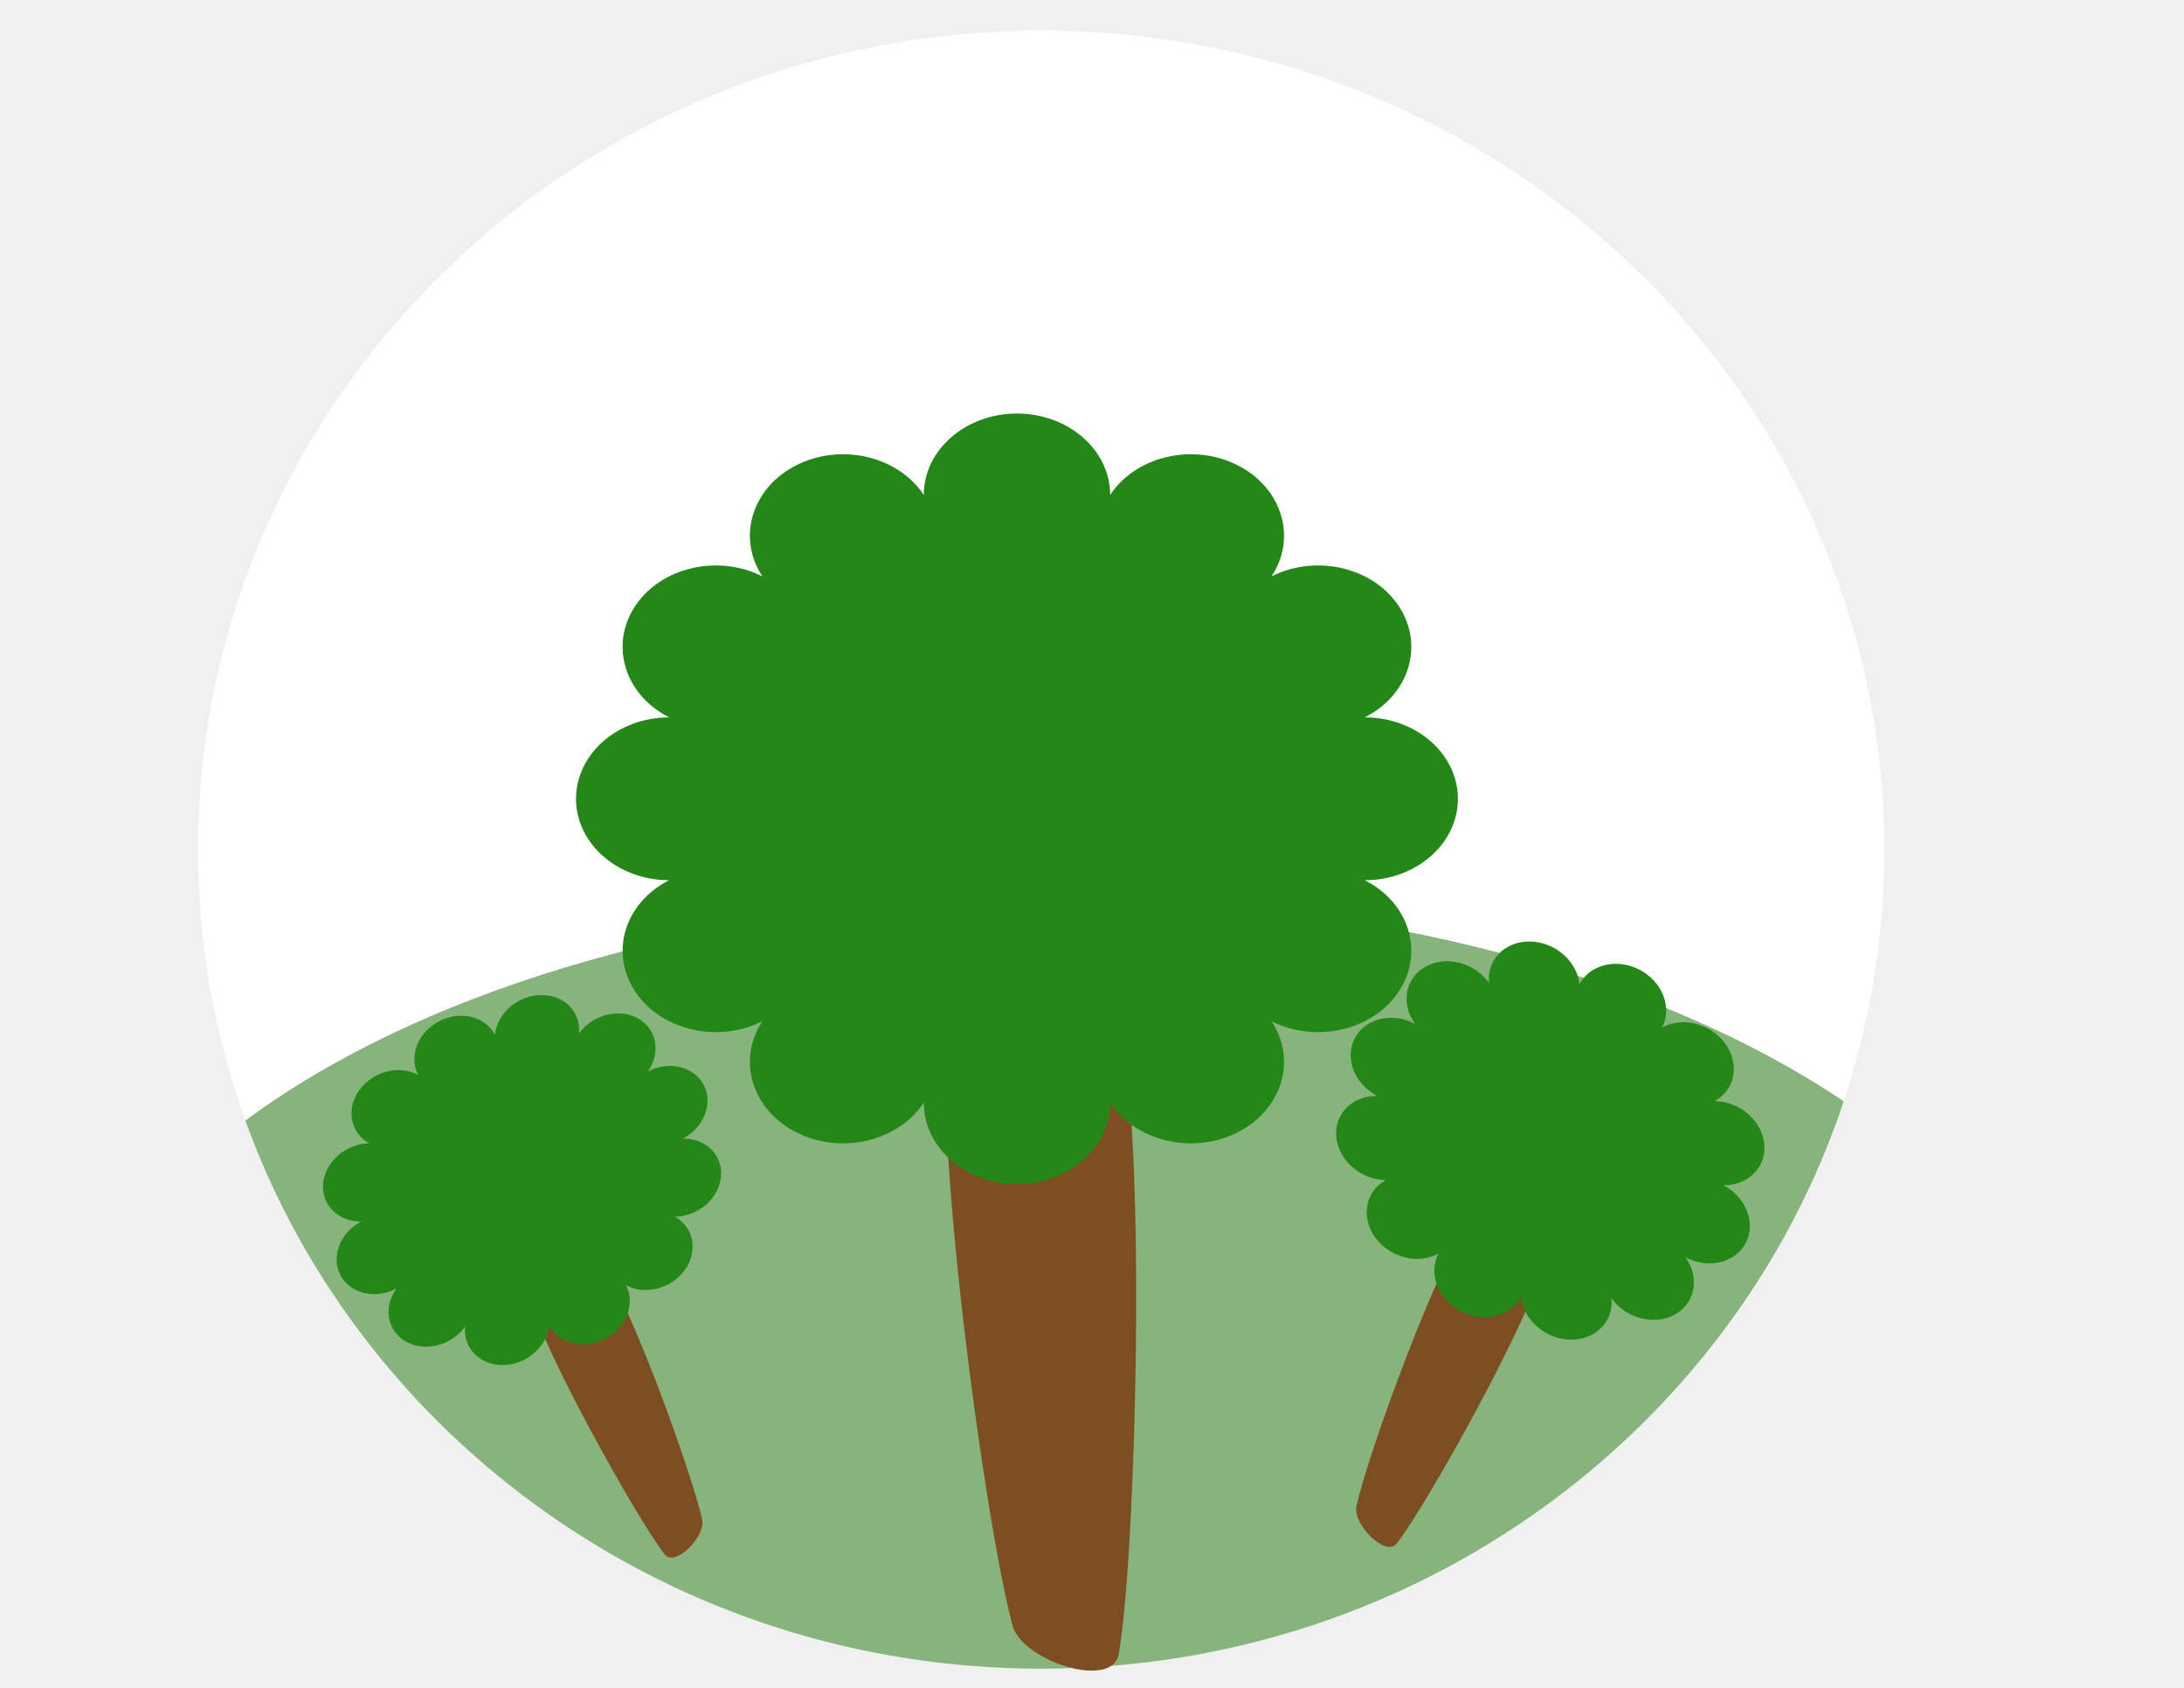
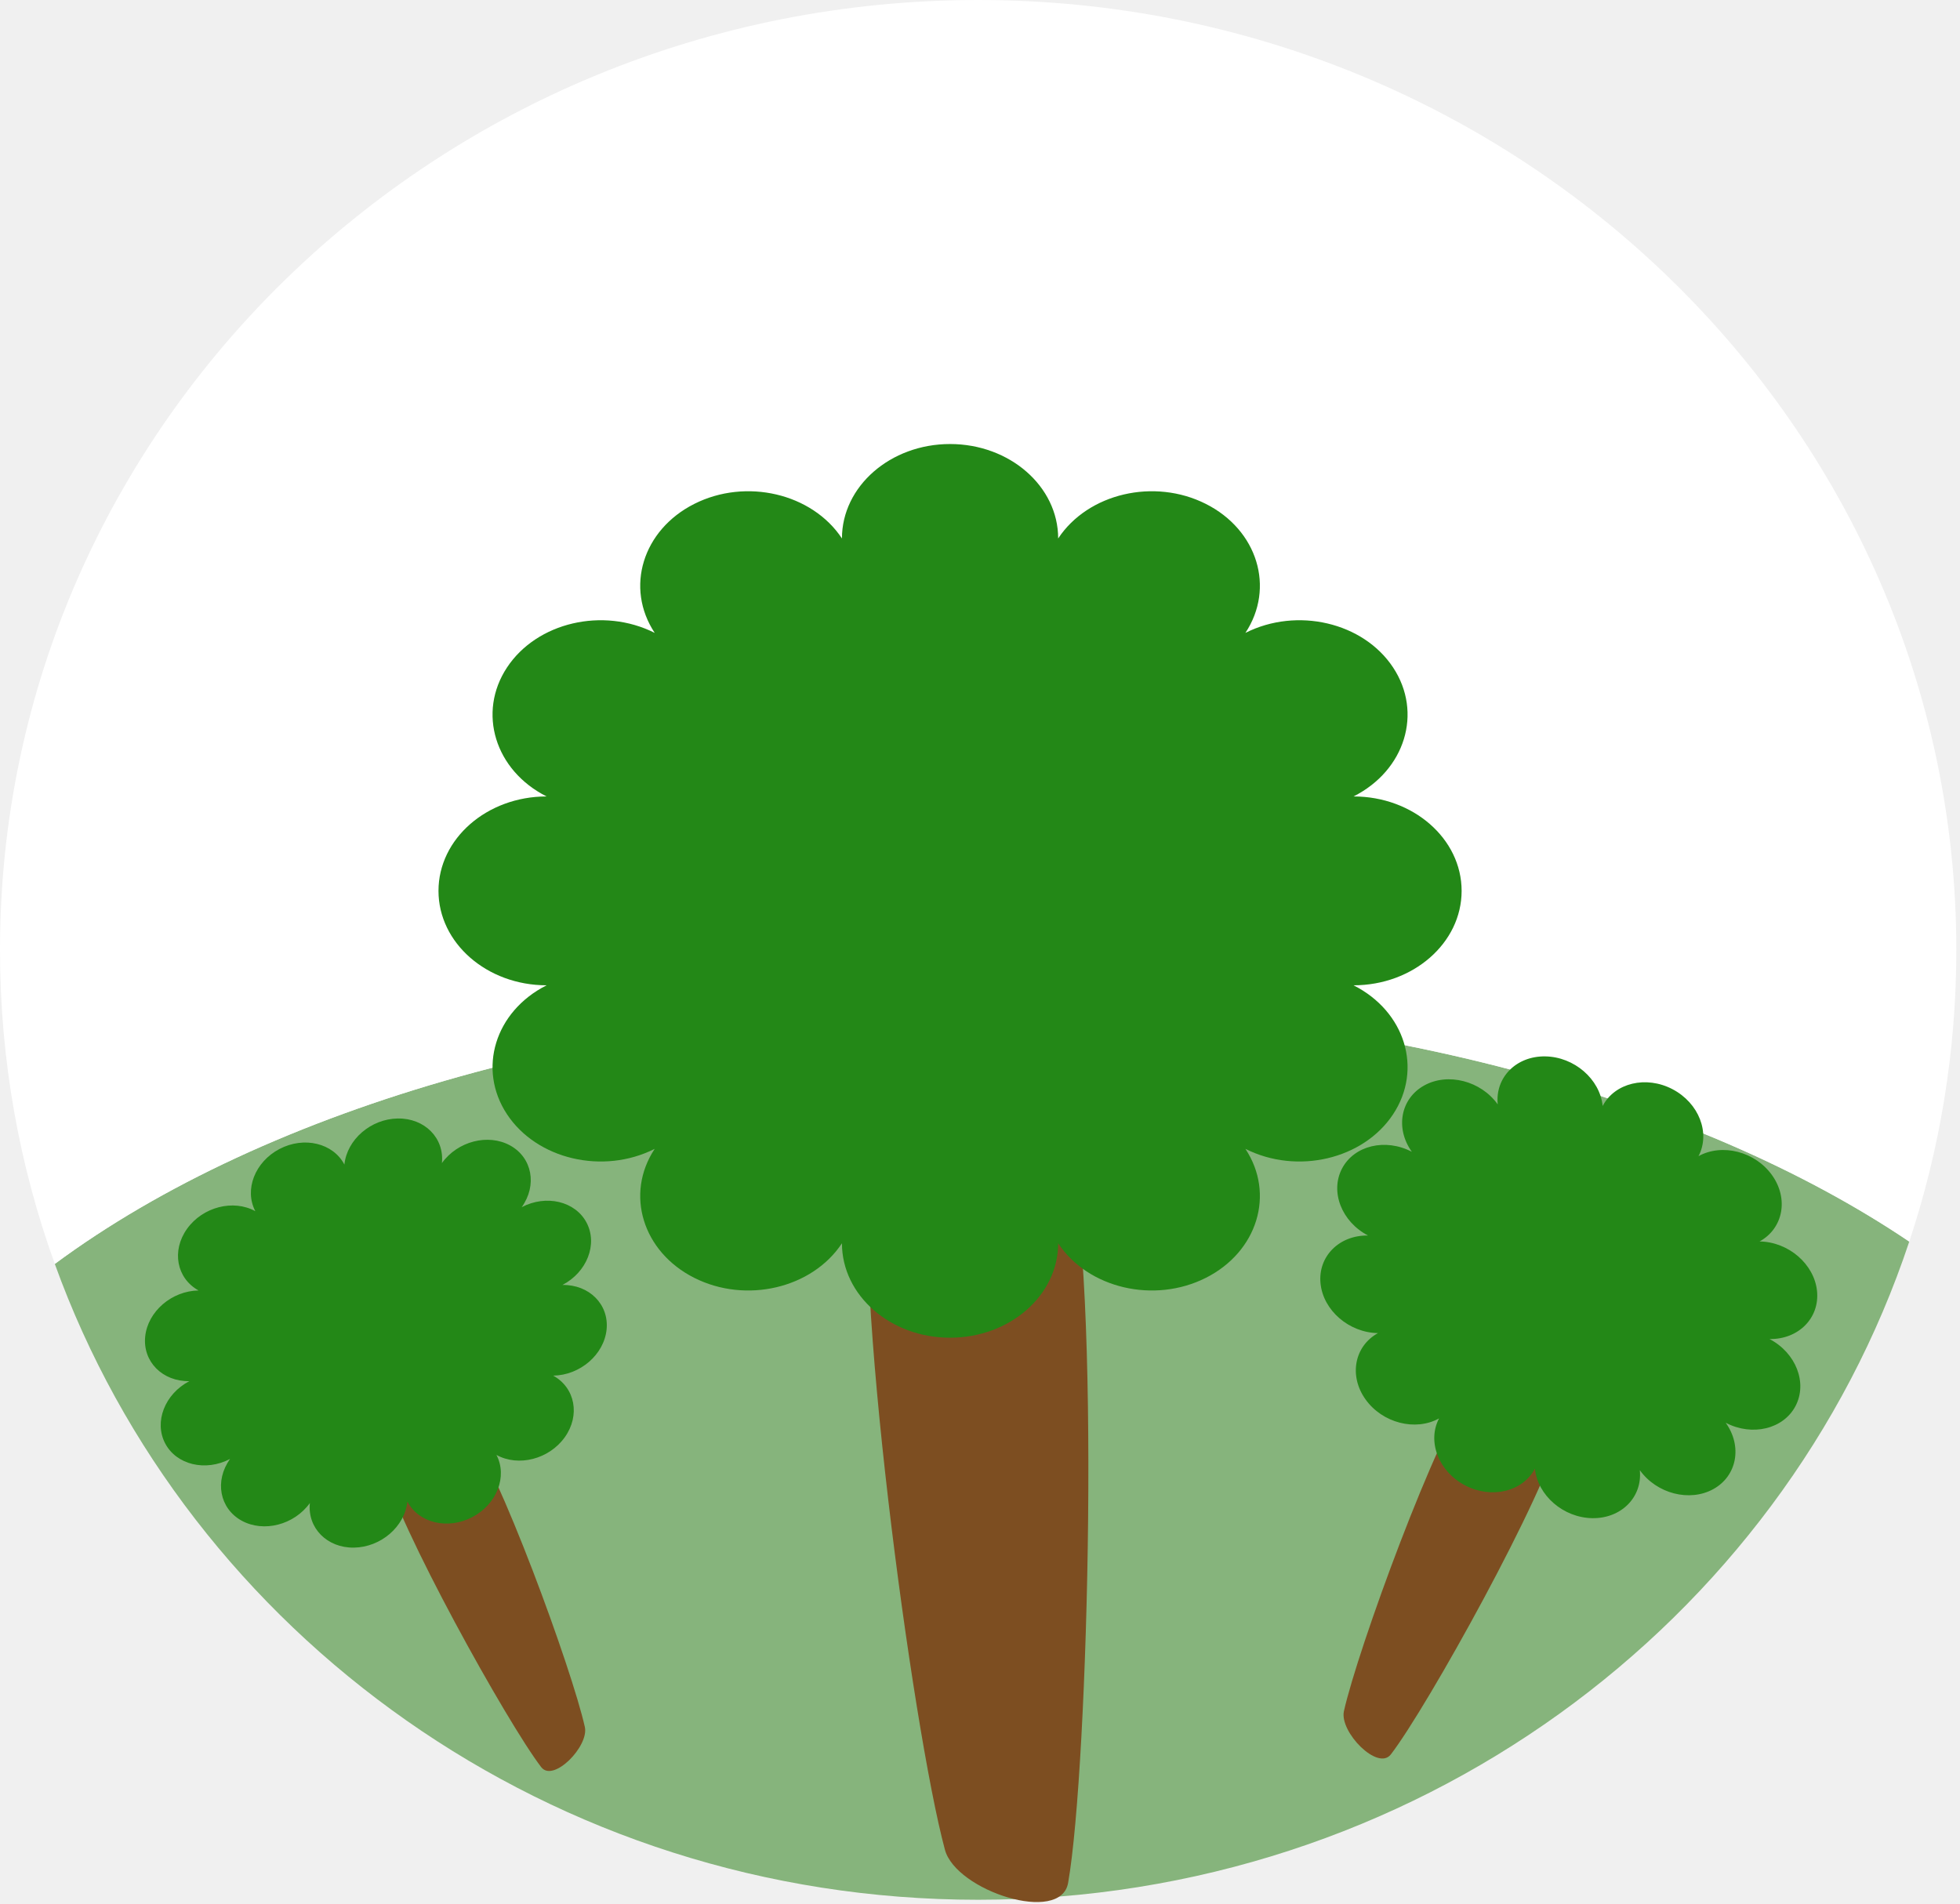
- <svg xmlns="http://www.w3.org/2000/svg" width="100%" height="100%" viewBox="0 0 3300 2550" version="1.1" xml:space="preserve" style="fill-rule:evenodd;clip-rule:evenodd;stroke-linejoin:round;stroke-miterlimit:2;">
-   <g transform="matrix(1.61545,0,0,1.61545,-474.11,-1271.48)">
-     <g transform="matrix(1,0,0,1,36.2571,-36.2571)">
-       <path d="M486.686,1871.19C594.43,2169.64 887.203,2383.9 1231.09,2383.9C1581.86,2383.9 1879.44,2160.99 1981.74,1853.18C1810.29,1737.56 1544.77,1663.29 1246.96,1663.29C933.954,1663.29 656.634,1745.32 486.686,1871.19Z" style="fill:rgb(134,180,124);" />
-     </g>
-     <path d="M522.943,1834.93C494.323,1755.65 478.758,1670.44 478.758,1581.72C478.758,1158.99 832.115,815.785 1267.35,815.785C1702.59,815.785 2055.94,1158.99 2055.94,1581.72C2055.94,1663.76 2042.63,1742.8 2018,1816.93C1846.54,1701.3 1581.03,1627.04 1283.21,1627.04C970.211,1627.04 692.891,1709.07 522.943,1834.93Z" style="fill:white;" />
-     <g>
-       <g transform="matrix(1,0,0,1,31.725,0)">
-         <path d="M1308.14,1744.87C1334.58,1843.07 1324.69,2240.31 1308.14,2334.05C1302.18,2367.81 1217.75,2340.42 1208.83,2307.31C1182.39,2209.12 1132.96,1838.61 1149.52,1744.87C1158.71,1692.8 1294.39,1693.82 1308.14,1744.87Z" style="fill:rgb(125,78,33);" />
+ <svg xmlns="http://www.w3.org/2000/svg" width="526px" height="511px" version="1.1" xml:space="preserve" style="fill-rule:evenodd;clip-rule:evenodd;stroke-linejoin:round;stroke-miterlimit:2;">
+   <g transform="matrix(1,0,0,1,-61.674,-9.55633)">
+     <g transform="matrix(0.332881,0,0,0.332881,-97.6954,-262.003)">
+       <g transform="matrix(1,0,0,1,36.2571,-36.2571)">
+         <path d="M486.686,1871.19C594.43,2169.64 887.203,2383.9 1231.09,2383.9C1581.86,2383.9 1879.44,2160.99 1981.74,1853.18C1810.29,1737.56 1544.77,1663.29 1246.96,1663.29C933.954,1663.29 656.634,1745.32 486.686,1871.19Z" style="fill:rgb(134,180,124);" />
      </g>
-       <path d="M1157.53,1249.96C1157.53,1207.94 1196.59,1173.82 1244.69,1173.82C1292.79,1173.82 1331.85,1207.94 1331.85,1249.96C1355.9,1213.57 1409.24,1201.08 1450.9,1222.1C1492.56,1243.11 1506.85,1289.71 1482.8,1326.11C1524.46,1305.09 1577.81,1317.58 1601.86,1353.98C1625.91,1390.37 1611.62,1436.98 1569.96,1457.99C1618.06,1457.99 1657.11,1492.11 1657.11,1534.13C1657.11,1576.15 1618.06,1610.27 1569.96,1610.27C1611.62,1631.28 1625.91,1677.89 1601.86,1714.28C1577.81,1750.67 1524.46,1763.16 1482.8,1742.15C1506.85,1778.54 1492.56,1825.15 1450.9,1846.16C1409.24,1867.17 1355.9,1854.68 1331.85,1818.29C1331.85,1860.32 1292.79,1894.43 1244.69,1894.43C1196.59,1894.43 1157.53,1860.32 1157.53,1818.29C1133.48,1854.68 1080.13,1867.17 1038.48,1846.16C996.819,1825.15 982.525,1778.54 1006.58,1742.15C964.918,1763.16 911.571,1750.67 887.52,1714.28C863.468,1677.89 877.763,1631.28 919.421,1610.27C871.318,1610.27 832.265,1576.15 832.265,1534.13C832.265,1492.11 871.318,1457.99 919.421,1457.99C877.763,1436.98 863.468,1390.37 887.52,1353.98C911.571,1317.58 964.918,1305.09 1006.58,1326.11C982.525,1289.71 996.819,1243.11 1038.48,1222.1C1080.13,1201.08 1133.48,1213.57 1157.53,1249.96Z" style="fill:rgb(35,136,23);" />
-     </g>
-     <g transform="matrix(0.443279,0.232081,-0.232081,0.443279,1547.8,884.851)">
-       <g transform="matrix(1,0,0,1,31.725,0)">
-         <path d="M1308.14,1744.87C1334.58,1843.07 1324.69,2240.31 1308.14,2334.05C1302.18,2367.81 1217.75,2340.42 1208.83,2307.31C1182.39,2209.12 1132.96,1838.61 1149.52,1744.87C1158.71,1692.8 1294.39,1693.82 1308.14,1744.87Z" style="fill:rgb(125,78,33);" />
+       <path d="M522.943,1834.93C494.323,1755.65 478.758,1670.44 478.758,1581.72C478.758,1158.99 832.115,815.785 1267.35,815.785C1702.59,815.785 2055.94,1158.99 2055.94,1581.72C2055.94,1663.76 2042.63,1742.8 2018,1816.93C1846.54,1701.3 1581.03,1627.04 1283.21,1627.04C970.211,1627.04 692.891,1709.07 522.943,1834.93Z" style="fill:white;" />
+       <g>
+         <g transform="matrix(1,0,0,1,31.725,0)">
+           <path d="M1308.14,1744.87C1334.58,1843.07 1324.69,2240.31 1308.14,2334.05C1302.18,2367.81 1217.75,2340.42 1208.83,2307.31C1182.39,2209.12 1132.96,1838.61 1149.52,1744.87C1158.71,1692.8 1294.39,1693.82 1308.14,1744.87Z" style="fill:rgb(125,78,33);" />
+         </g>
+         <path d="M1157.53,1249.96C1157.53,1207.94 1196.59,1173.82 1244.69,1173.82C1292.79,1173.82 1331.85,1207.94 1331.85,1249.96C1355.9,1213.57 1409.24,1201.08 1450.9,1222.1C1492.56,1243.11 1506.85,1289.71 1482.8,1326.11C1524.46,1305.09 1577.81,1317.58 1601.86,1353.98C1625.91,1390.37 1611.62,1436.98 1569.96,1457.99C1618.06,1457.99 1657.11,1492.11 1657.11,1534.13C1657.11,1576.15 1618.06,1610.27 1569.96,1610.27C1611.62,1631.28 1625.91,1677.89 1601.86,1714.28C1577.81,1750.67 1524.46,1763.16 1482.8,1742.15C1506.85,1778.54 1492.56,1825.15 1450.9,1846.16C1409.24,1867.17 1355.9,1854.68 1331.85,1818.29C1331.85,1860.32 1292.79,1894.43 1244.69,1894.43C1196.59,1894.43 1157.53,1860.32 1157.53,1818.29C1133.48,1854.68 1080.13,1867.17 1038.48,1846.16C996.819,1825.15 982.525,1778.54 1006.58,1742.15C964.918,1763.16 911.571,1750.67 887.52,1714.28C863.468,1677.89 877.763,1631.28 919.421,1610.27C871.318,1610.27 832.265,1576.15 832.265,1534.13C832.265,1492.11 871.318,1457.99 919.421,1457.99C877.763,1436.98 863.468,1390.37 887.52,1353.98C911.571,1317.58 964.918,1305.09 1006.58,1326.11C982.525,1289.71 996.819,1243.11 1038.48,1222.1C1080.13,1201.08 1133.48,1213.57 1157.53,1249.96Z" style="fill:rgb(35,136,23);" />
      </g>
-       <path d="M1157.53,1249.96C1157.53,1207.94 1196.59,1173.82 1244.69,1173.82C1292.79,1173.82 1331.85,1207.94 1331.85,1249.96C1355.9,1213.57 1409.24,1201.08 1450.9,1222.1C1492.56,1243.11 1506.85,1289.71 1482.8,1326.11C1524.46,1305.09 1577.81,1317.58 1601.86,1353.98C1625.91,1390.37 1611.62,1436.98 1569.96,1457.99C1618.06,1457.99 1657.11,1492.11 1657.11,1534.13C1657.11,1576.15 1618.06,1610.27 1569.96,1610.27C1611.62,1631.28 1625.91,1677.89 1601.86,1714.28C1577.81,1750.67 1524.46,1763.16 1482.8,1742.15C1506.85,1778.54 1492.56,1825.15 1450.9,1846.16C1409.24,1867.17 1355.9,1854.68 1331.85,1818.29C1331.85,1860.32 1292.79,1894.43 1244.69,1894.43C1196.59,1894.43 1157.53,1860.32 1157.53,1818.29C1133.48,1854.68 1080.13,1867.17 1038.48,1846.16C996.819,1825.15 982.525,1778.54 1006.58,1742.15C964.918,1763.16 911.571,1750.67 887.52,1714.28C863.468,1677.89 877.763,1631.28 919.421,1610.27C871.318,1610.27 832.265,1576.15 832.265,1534.13C832.265,1492.11 871.318,1457.99 919.421,1457.99C877.763,1436.98 863.468,1390.37 887.52,1353.98C911.571,1317.58 964.918,1305.09 1006.58,1326.11C982.525,1289.71 996.819,1243.11 1038.48,1222.1C1080.13,1201.08 1133.48,1213.57 1157.53,1249.96Z" style="fill:rgb(35,136,23);" />
-     </g>
-     <g transform="matrix(-0.411943,0.215675,0.215675,0.411943,963.665,990.258)">
-       <g transform="matrix(1,0,0,1,31.725,0)">
-         <path d="M1308.14,1744.87C1334.58,1843.07 1324.69,2240.31 1308.14,2334.05C1302.18,2367.81 1217.75,2340.42 1208.83,2307.31C1182.39,2209.12 1132.96,1838.61 1149.52,1744.87C1158.71,1692.8 1294.39,1693.82 1308.14,1744.87Z" style="fill:rgb(125,78,33);" />
+       <g transform="matrix(0.443279,0.232081,-0.232081,0.443279,1547.8,884.851)">
+         <g transform="matrix(1,0,0,1,31.725,0)">
+           <path d="M1308.14,1744.87C1334.58,1843.07 1324.69,2240.31 1308.14,2334.05C1302.18,2367.81 1217.75,2340.42 1208.83,2307.31C1182.39,2209.12 1132.96,1838.61 1149.52,1744.87C1158.71,1692.8 1294.39,1693.82 1308.14,1744.87Z" style="fill:rgb(125,78,33);" />
+         </g>
+         <path d="M1157.53,1249.96C1157.53,1207.94 1196.59,1173.82 1244.69,1173.82C1292.79,1173.82 1331.85,1207.94 1331.85,1249.96C1355.9,1213.57 1409.24,1201.08 1450.9,1222.1C1492.56,1243.11 1506.85,1289.71 1482.8,1326.11C1524.46,1305.09 1577.81,1317.58 1601.86,1353.98C1625.91,1390.37 1611.62,1436.98 1569.96,1457.99C1618.06,1457.99 1657.11,1492.11 1657.11,1534.13C1657.11,1576.15 1618.06,1610.27 1569.96,1610.27C1611.62,1631.28 1625.91,1677.89 1601.86,1714.28C1577.81,1750.67 1524.46,1763.16 1482.8,1742.15C1506.85,1778.54 1492.56,1825.15 1450.9,1846.16C1409.24,1867.17 1355.9,1854.68 1331.85,1818.29C1331.85,1860.32 1292.79,1894.43 1244.69,1894.43C1196.59,1894.43 1157.53,1860.32 1157.53,1818.29C1133.48,1854.68 1080.13,1867.17 1038.48,1846.16C996.819,1825.15 982.525,1778.54 1006.58,1742.15C964.918,1763.16 911.571,1750.67 887.52,1714.28C863.468,1677.89 877.763,1631.28 919.421,1610.27C871.318,1610.27 832.265,1576.15 832.265,1534.13C832.265,1492.11 871.318,1457.99 919.421,1457.99C877.763,1436.98 863.468,1390.37 887.52,1353.98C911.571,1317.58 964.918,1305.09 1006.58,1326.11C982.525,1289.71 996.819,1243.11 1038.48,1222.1C1080.13,1201.08 1133.48,1213.57 1157.53,1249.96Z" style="fill:rgb(35,136,23);" />
      </g>
-       <path d="M1157.53,1249.96C1157.53,1207.94 1196.59,1173.82 1244.69,1173.82C1292.79,1173.82 1331.85,1207.94 1331.85,1249.96C1355.9,1213.57 1409.24,1201.08 1450.9,1222.1C1492.56,1243.11 1506.85,1289.71 1482.8,1326.11C1524.46,1305.09 1577.81,1317.58 1601.86,1353.98C1625.91,1390.37 1611.62,1436.98 1569.96,1457.99C1618.06,1457.99 1657.11,1492.11 1657.11,1534.13C1657.11,1576.15 1618.06,1610.27 1569.96,1610.27C1611.62,1631.28 1625.91,1677.89 1601.86,1714.28C1577.81,1750.67 1524.46,1763.16 1482.8,1742.15C1506.85,1778.54 1492.56,1825.15 1450.9,1846.16C1409.24,1867.17 1355.9,1854.68 1331.85,1818.29C1331.85,1860.32 1292.79,1894.43 1244.69,1894.43C1196.59,1894.43 1157.53,1860.32 1157.53,1818.29C1133.48,1854.68 1080.13,1867.17 1038.48,1846.16C996.819,1825.15 982.525,1778.54 1006.58,1742.15C964.918,1763.16 911.571,1750.67 887.52,1714.28C863.468,1677.89 877.763,1631.28 919.421,1610.27C871.318,1610.27 832.265,1576.15 832.265,1534.13C832.265,1492.11 871.318,1457.99 919.421,1457.99C877.763,1436.98 863.468,1390.37 887.52,1353.98C911.571,1317.58 964.918,1305.09 1006.58,1326.11C982.525,1289.71 996.819,1243.11 1038.48,1222.1C1080.13,1201.08 1133.48,1213.57 1157.53,1249.96Z" style="fill:rgb(35,136,23);" />
+       <g transform="matrix(-0.411943,0.215675,0.215675,0.411943,963.665,990.258)">
+         <g transform="matrix(1,0,0,1,31.725,0)">
+           <path d="M1308.14,1744.87C1334.58,1843.07 1324.69,2240.31 1308.14,2334.05C1302.18,2367.81 1217.75,2340.42 1208.83,2307.31C1182.39,2209.12 1132.96,1838.61 1149.52,1744.87C1158.71,1692.8 1294.39,1693.82 1308.14,1744.87Z" style="fill:rgb(125,78,33);" />
+         </g>
+         <path d="M1157.53,1249.96C1157.53,1207.94 1196.59,1173.82 1244.69,1173.82C1292.79,1173.82 1331.85,1207.94 1331.85,1249.96C1355.9,1213.57 1409.24,1201.08 1450.9,1222.1C1492.56,1243.11 1506.85,1289.71 1482.8,1326.11C1524.46,1305.09 1577.81,1317.58 1601.86,1353.98C1625.91,1390.37 1611.62,1436.98 1569.96,1457.99C1618.06,1457.99 1657.11,1492.11 1657.11,1534.13C1657.11,1576.15 1618.06,1610.27 1569.96,1610.27C1611.62,1631.28 1625.91,1677.89 1601.86,1714.28C1577.81,1750.67 1524.46,1763.16 1482.8,1742.15C1506.85,1778.54 1492.56,1825.15 1450.9,1846.16C1409.24,1867.17 1355.9,1854.68 1331.85,1818.29C1331.85,1860.32 1292.79,1894.43 1244.69,1894.43C1196.59,1894.43 1157.53,1860.32 1157.53,1818.29C1133.48,1854.68 1080.13,1867.17 1038.48,1846.16C996.819,1825.15 982.525,1778.54 1006.58,1742.15C964.918,1763.16 911.571,1750.67 887.52,1714.28C863.468,1677.89 877.763,1631.28 919.421,1610.27C871.318,1610.27 832.265,1576.15 832.265,1534.13C832.265,1492.11 871.318,1457.99 919.421,1457.99C877.763,1436.98 863.468,1390.37 887.52,1353.98C911.571,1317.58 964.918,1305.09 1006.58,1326.11C982.525,1289.71 996.819,1243.11 1038.48,1222.1C1080.13,1201.08 1133.48,1213.57 1157.53,1249.96Z" style="fill:rgb(35,136,23);" />
+       </g>
    </g>
  </g>
</svg>
